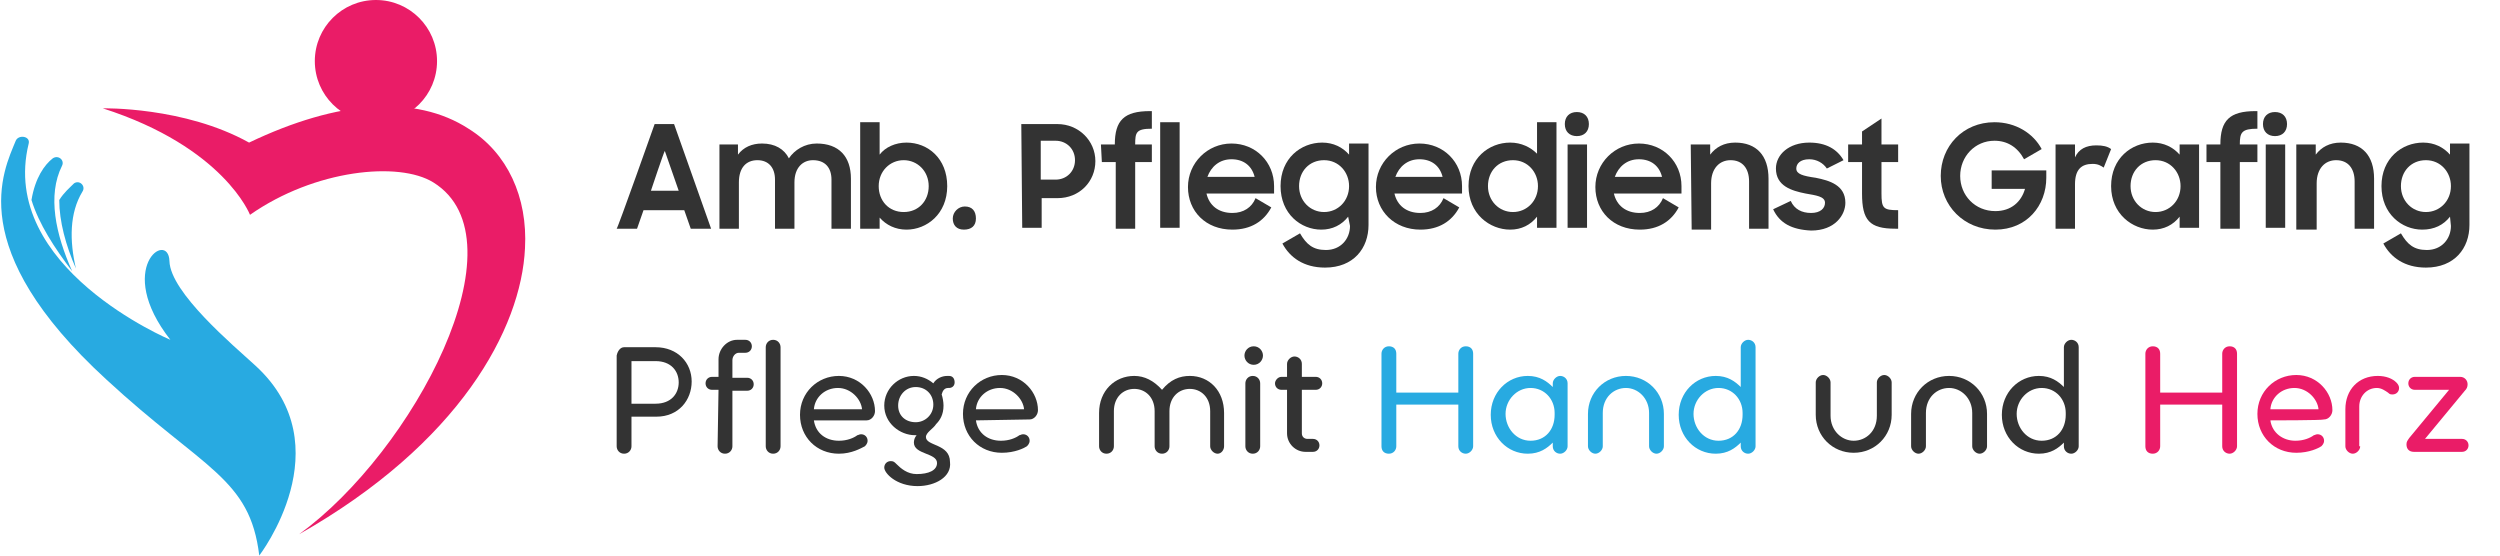
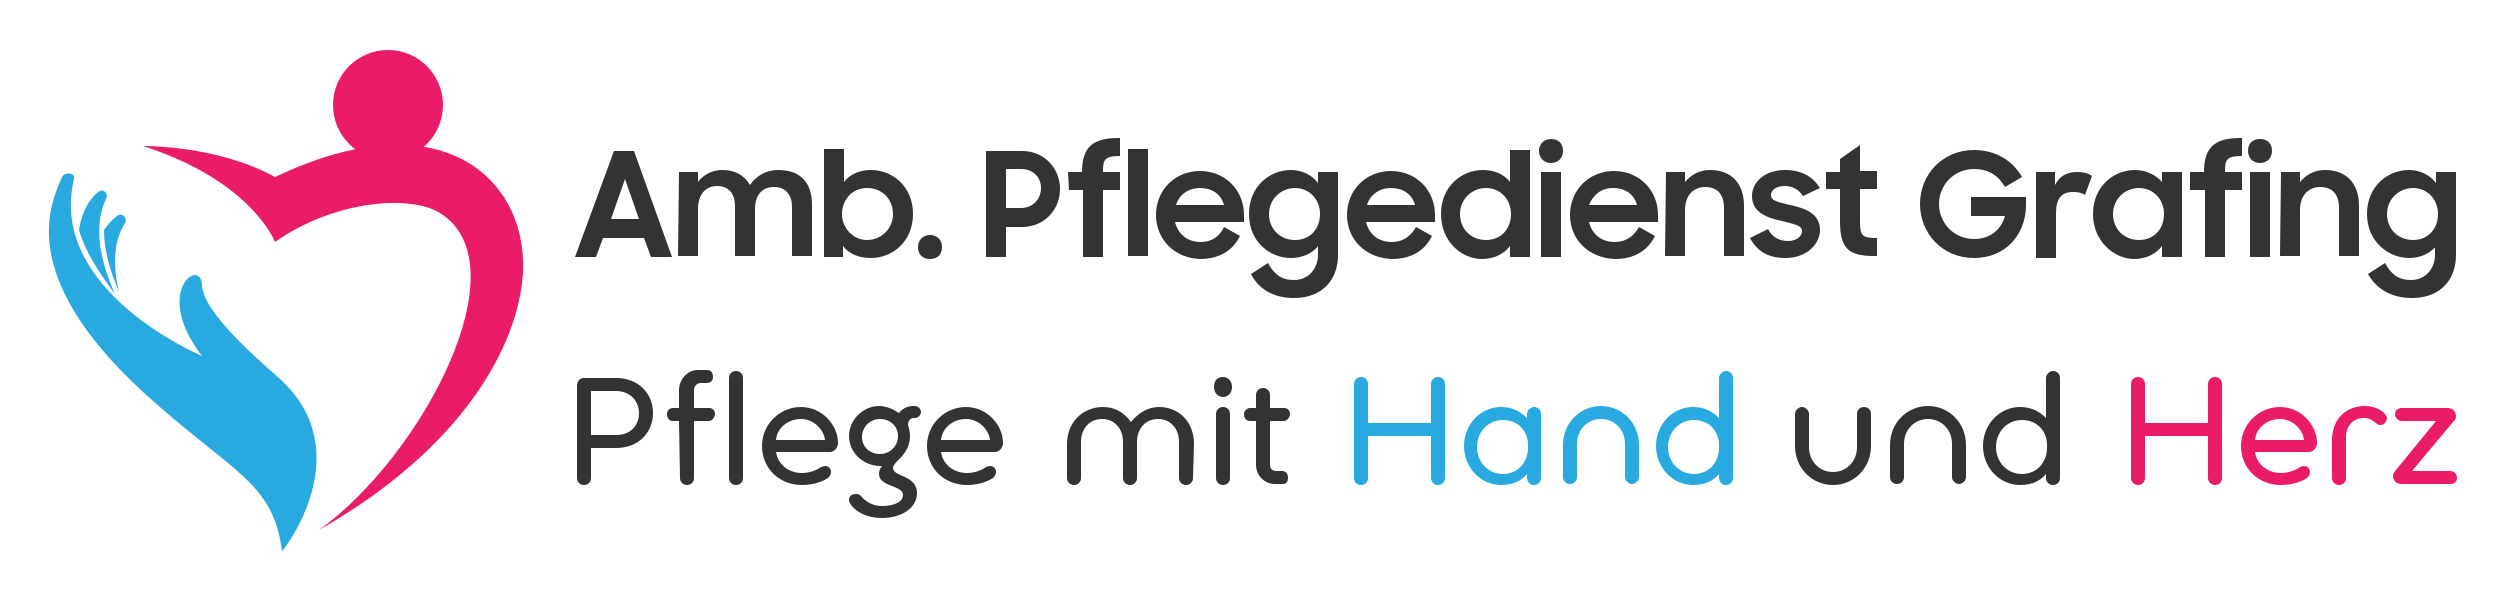
- <svg xmlns="http://www.w3.org/2000/svg" version="1.1" id="Layer_1" x="0px" y="0px" viewBox="0 0 270 60" style="enable-background:new 0 0 270 60;" xml:space="preserve">
+ <svg xmlns="http://www.w3.org/2000/svg" version="1.1" id="Layer_1" x="0px" y="0px" viewBox="0 0 250 60" style="enable-background:new 0 0 250 60;" xml:space="preserve">
  <style type="text/css">
	.st0{fill:#28AAE1;}
	.st1{fill:#EA1C67;}
	.st2{fill:#333333;}
</style>
  <g>
    <g>
-       <path class="st0" d="M3.4,21.6c0.4-2.4,1.4-3.8,2.3-4.5c0.6-0.4,1.3,0.2,1,0.8c-1.6,3.2-0.7,7.4,1.1,11.4    C5.9,26.8,4.2,24.2,3.4,21.6z" />
-       <path class="st0" d="M27.6,39.5c-2.4-2.2-9.2-7.9-9.3-11.3c-0.1-3.4-6,0.7,0.1,8.5c0,0-18.6-7.8-15.3-21.2c0.2-0.8-1.1-1-1.4-0.3    c-1.3,3.2-5.7,11.6,9.8,25.8C22,50.7,27,51.6,28,60C28,60,37.1,48.2,27.6,39.5L27.6,39.5z" />
-       <path class="st0" d="M6.4,21.6c0,2.3,0.7,4.9,1.8,7.4c-0.7-3-0.7-6,0.7-8.3c0.4-0.6-0.3-1.3-0.9-0.9C7.5,20.3,6.9,20.8,6.4,21.6z" />
+       <path class="st0" d="M7.9,23c0.3-2,1.1-3.1,1.9-3.8c0.5-0.4,1.1,0.1,0.8,0.7c-1.3,2.7-0.6,6.2,0.9,9.5C9.9,27.3,8.5,25.1,7.9,23z" />
+       <path class="st0" d="M28,37.9c-2-1.8-7.7-6.6-7.8-9.4s-5,0.6,0,7.1c0,0-15.5-6.5-12.8-17.7c0.2-0.6-0.9-0.8-1.2-0.2    c-1.1,2.6-4.7,9.7,8.1,21.5c8.9,8.1,13,8.9,13.9,15.9C28.4,55,36,45.2,28,37.9L28,37.9z" />
+       <path class="st0" d="M10.4,23c0,2,0.6,4.1,1.5,6.2c-0.6-2.5-0.6-5,0.6-6.9c0.3-0.5-0.3-1.1-0.8-0.7C11.3,21.9,10.8,22.4,10.4,23    L10.4,23z" />
    </g>
-     <path class="st1" d="M50.6,13.9c-5.7-3.7-14.1-3.1-23.7,1.5c-7-3.9-15.8-3.7-15.8-3.7C24.2,15.9,27,23.2,27,23.2   c7-4.9,16.1-5.8,19.8-3.5c10,6.2-2.2,29.1-14.5,38c17.3-9.8,24-22.2,24.4-30.9C57,21.3,54.8,16.5,50.6,13.9z" />
-     <circle class="st1" cx="40.6" cy="6.6" r="6.6" />
+     <path class="st1" d="M47.2,16.5c-4.8-3.1-11.7-2.6-19.7,1.2c-5.8-3.2-13.2-3.1-13.2-3.1c10.9,3.5,13.2,9.6,13.2,9.6   c5.8-4.1,13.4-4.8,16.5-2.9c8.3,5.2-1.8,24.3-12.1,31.7c14.4-8.2,20-18.5,20.4-25.8C52.5,22.8,50.7,18.8,47.2,16.5z" />
+     <circle class="st1" cx="38.8" cy="10.5" r="5.5" />
  </g>
  <g>
    <g>
-       <path class="st2" d="M67.4,37.5h3.4c2.4,0,3.9,1.7,3.9,3.7S73.3,45,70.9,45h-2.7v3.2c0,0.4-0.3,0.8-0.8,0.8s-0.8-0.4-0.8-0.8v-9.8    C66.7,37.9,67,37.5,67.4,37.5z M68.2,43.6h2.6c1.7,0,2.5-1.1,2.5-2.3s-0.8-2.3-2.5-2.3h-2.6V43.6L68.2,43.6z" />
-       <path class="st2" d="M77.6,42.1h-0.7c-0.4,0-0.7-0.3-0.7-0.7s0.3-0.7,0.7-0.7h0.7v-1.9c0-1.1,0.9-2.1,2-2.1h0.9    c0.4,0,0.7,0.3,0.7,0.7s-0.3,0.7-0.7,0.7h-0.7c-0.4,0-0.7,0.4-0.7,0.8v1.9h1.6c0.4,0,0.7,0.3,0.7,0.7s-0.3,0.7-0.7,0.7h-1.6v6    c0,0.4-0.3,0.8-0.8,0.8s-0.8-0.4-0.8-0.8L77.6,42.1L77.6,42.1z" />
-       <path class="st2" d="M84.3,48.2c0,0.4-0.3,0.8-0.8,0.8s-0.8-0.4-0.8-0.8V37.5c0-0.4,0.3-0.8,0.8-0.8s0.8,0.4,0.8,0.8V48.2z" />
-       <path class="st2" d="M87.9,45.4c0.2,1.4,1.3,2.2,2.7,2.2c0.9,0,1.6-0.3,2-0.6c0.1,0,0.2-0.1,0.4-0.1c0.4,0,0.7,0.3,0.7,0.7    c0,0.3-0.2,0.5-0.3,0.6C93,48.4,92,49,90.6,49c-2.4,0-4.2-1.8-4.2-4.2s1.9-4.2,4.2-4.2s3.9,1.9,3.9,3.8c0,0.5-0.4,1-0.9,1    L87.9,45.4L87.9,45.4z M87.9,44.2h5.2c-0.1-1.1-1.2-2.3-2.6-2.3S88,42.9,87.9,44.2z" />
-       <path class="st2" d="M99.1,52.5c-2.3,0-3.6-1.4-3.6-2c0-0.4,0.3-0.7,0.7-0.7c0.3,0,0.4,0.1,0.6,0.3c0.5,0.5,1.2,1.1,2.2,1.1    c1.3,0,2.2-0.4,2.2-1.2c0-1.1-2.5-0.9-2.5-2.2c0-0.5,0.3-0.8,0.3-0.8s-0.1,0-0.2,0c-1.6,0-3.3-1.3-3.3-3.2c0-1.8,1.5-3.2,3.2-3.2    c0.8,0,1.5,0.3,2.1,0.8c0.3-0.5,0.9-0.8,1.5-0.8h0.2c0.4,0,0.6,0.3,0.6,0.7s-0.3,0.6-0.6,0.6h-0.1c-0.4,0-0.6,0.3-0.7,0.7    c0.1,0.3,0.2,0.8,0.2,1.2c0,1-0.4,1.6-0.8,2c-0.3,0.5-1.1,0.9-1.1,1.4c0,1,2.6,0.7,2.6,2.7C102.8,51.5,101,52.5,99.1,52.5    L99.1,52.5z M98.9,45.6c1,0,1.9-0.8,1.9-1.9s-0.8-1.9-1.9-1.9S97,42.7,97,43.8S97.8,45.6,98.9,45.6z" />
-       <path class="st2" d="M105.4,45.4c0.2,1.4,1.3,2.2,2.7,2.2c0.9,0,1.6-0.3,2-0.6c0.1,0,0.2-0.1,0.4-0.1c0.4,0,0.7,0.3,0.7,0.7    c0,0.3-0.2,0.5-0.3,0.6c-0.3,0.2-1.3,0.7-2.7,0.7c-2.4,0-4.2-1.8-4.2-4.2s1.9-4.2,4.2-4.2s3.9,1.9,3.9,3.8c0,0.5-0.4,1-0.9,1    L105.4,45.4L105.4,45.4z M105.4,44.2h5.2c-0.1-1.1-1.2-2.3-2.6-2.3S105.5,42.9,105.4,44.2z" />
-       <path class="st2" d="M132.2,48.2c0,0.4-0.3,0.8-0.7,0.8s-0.8-0.4-0.8-0.8v-3.8c0-1.5-1-2.4-2.2-2.4s-2.2,0.9-2.2,2.4v3.8    c0,0.4-0.3,0.8-0.8,0.8s-0.8-0.4-0.8-0.8v-3.8c0-1.5-1-2.4-2.2-2.4s-2.2,0.9-2.2,2.4v3.8c0,0.4-0.3,0.8-0.8,0.8s-0.8-0.4-0.8-0.8    v-3.6c0-2.4,1.7-4,3.8-4c1.1,0,2.1,0.5,3,1.5c0.9-1.1,1.9-1.5,3-1.5c2.1,0,3.7,1.6,3.7,4L132.2,48.2L132.2,48.2z" />
-       <path class="st2" d="M135.4,37.4c0.6,0,1,0.5,1,1s-0.4,1-1,1s-1-0.5-1-1S134.8,37.4,135.4,37.4z M136.1,48.2    c0,0.4-0.3,0.8-0.8,0.8s-0.8-0.4-0.8-0.8v-6.8c0-0.4,0.3-0.8,0.8-0.8s0.8,0.4,0.8,0.8V48.2z" />
-       <path class="st2" d="M141.8,48.8H141c-1.1,0-2-0.9-2-2v-4.7h-0.6c-0.4,0-0.7-0.3-0.7-0.7c0-0.3,0.3-0.7,0.7-0.7h0.6v-1.4    c0-0.4,0.4-0.8,0.8-0.8s0.8,0.3,0.8,0.8v1.4h1.5c0.4,0,0.7,0.3,0.7,0.7s-0.3,0.7-0.7,0.7h-1.5v4.7c0,0.4,0.3,0.6,0.6,0.6h0.6    c0.4,0,0.7,0.3,0.7,0.7S142.2,48.8,141.8,48.8L141.8,48.8z" />
-       <path class="st0" d="M159.1,38.2v10c0,0.4-0.4,0.8-0.8,0.8s-0.8-0.3-0.8-0.8v-4.5h-6.7v4.5c0,0.4-0.3,0.8-0.8,0.8    s-0.8-0.3-0.8-0.8v-10c0-0.4,0.3-0.8,0.8-0.8s0.8,0.3,0.8,0.8v4.2h6.7v-4.2c0-0.4,0.3-0.8,0.8-0.8S159.1,37.7,159.1,38.2z" />
-       <path class="st0" d="M169.3,48.2c0,0.4-0.4,0.8-0.8,0.8s-0.8-0.3-0.8-0.8v-0.4c-0.6,0.6-1.4,1.2-2.7,1.2c-2.2,0-4-1.8-4-4.2    s1.8-4.2,4-4.2c1.3,0,2.1,0.6,2.7,1.2v-0.4c0-0.4,0.4-0.8,0.8-0.8c0.4,0,0.8,0.3,0.8,0.8V48.2L169.3,48.2z M167.9,44.6    c0-1.5-1.1-2.7-2.6-2.7s-2.7,1.3-2.7,2.8s1.1,2.9,2.7,2.9s2.6-1.2,2.6-2.8V44.6z" />
-       <path class="st0" d="M178.1,44.6c0-1.6-1.2-2.7-2.5-2.7s-2.5,1-2.5,2.7v3.6c0,0.4-0.4,0.8-0.8,0.8s-0.8-0.4-0.8-0.8v-3.5    c0-2.3,1.8-4.1,4.1-4.1s4.1,1.8,4.1,4.1v3.5c0,0.4-0.4,0.8-0.8,0.8s-0.8-0.4-0.8-0.8L178.1,44.6L178.1,44.6z" />
-       <path class="st0" d="M189.6,48.2c0,0.4-0.4,0.8-0.8,0.8s-0.8-0.3-0.8-0.8v-0.4c-0.6,0.6-1.4,1.2-2.7,1.2c-2.2,0-4-1.8-4-4.2    s1.8-4.2,4-4.2c1.3,0,2.1,0.6,2.7,1.2v-4.3c0-0.4,0.4-0.8,0.8-0.8c0.4,0,0.8,0.3,0.8,0.8V48.2L189.6,48.2z M188.2,44.6    c0-1.5-1.1-2.7-2.6-2.7s-2.7,1.3-2.7,2.8s1.1,2.9,2.7,2.9s2.6-1.2,2.6-2.8V44.6z" />
-       <path class="st2" d="M197.7,44.9c0,1.6,1.2,2.7,2.5,2.7s2.5-1,2.5-2.7v-3.6c0-0.4,0.4-0.8,0.8-0.8s0.8,0.4,0.8,0.8v3.5    c0,2.3-1.8,4.1-4.1,4.1s-4.1-1.8-4.1-4.1v-3.5c0-0.4,0.4-0.8,0.8-0.8s0.8,0.4,0.8,0.8L197.7,44.9L197.7,44.9z" />
-       <path class="st2" d="M213,44.6c0-1.6-1.2-2.7-2.5-2.7s-2.5,1-2.5,2.7v3.6c0,0.4-0.4,0.8-0.8,0.8s-0.8-0.4-0.8-0.8v-3.5    c0-2.3,1.8-4.1,4.1-4.1s4.1,1.8,4.1,4.1v3.5c0,0.4-0.4,0.8-0.8,0.8s-0.8-0.4-0.8-0.8L213,44.6L213,44.6z" />
-       <path class="st2" d="M224.5,48.2c0,0.4-0.4,0.8-0.8,0.8s-0.8-0.3-0.8-0.8v-0.4c-0.6,0.6-1.4,1.2-2.7,1.2c-2.2,0-4-1.8-4-4.2    s1.8-4.2,4-4.2c1.3,0,2.1,0.6,2.7,1.2v-4.3c0-0.4,0.4-0.8,0.8-0.8c0.4,0,0.8,0.3,0.8,0.8V48.2L224.5,48.2z M223.1,44.6    c0-1.5-1.1-2.7-2.6-2.7s-2.7,1.3-2.7,2.8s1.1,2.9,2.7,2.9s2.6-1.2,2.6-2.8V44.6z" />
-       <path class="st1" d="M241.6,38.2v10c0,0.4-0.4,0.8-0.8,0.8s-0.8-0.3-0.8-0.8v-4.5h-6.7v4.5c0,0.4-0.3,0.8-0.8,0.8    s-0.8-0.3-0.8-0.8v-10c0-0.4,0.3-0.8,0.8-0.8s0.8,0.3,0.8,0.8v4.2h6.7v-4.2c0-0.4,0.3-0.8,0.8-0.8S241.6,37.7,241.6,38.2z" />
-       <path class="st1" d="M245.2,45.4c0.2,1.4,1.4,2.2,2.7,2.2c0.9,0,1.6-0.3,2-0.6c0.1,0,0.2-0.1,0.4-0.1c0.4,0,0.7,0.3,0.7,0.7    c0,0.3-0.2,0.5-0.3,0.6c-0.3,0.2-1.3,0.7-2.7,0.7c-2.4,0-4.2-1.8-4.2-4.2s1.9-4.2,4.2-4.2s3.9,1.9,3.9,3.8c0,0.5-0.4,1-0.9,1    C250.9,45.4,245.2,45.4,245.2,45.4z M245.2,44.2h5.2c-0.1-1.1-1.2-2.3-2.6-2.3S245.3,42.9,245.2,44.2z" />
-       <path class="st1" d="M254.9,48.2c0,0.4-0.4,0.8-0.8,0.8s-0.8-0.4-0.8-0.8v-4c0-2.1,1.4-3.6,3.5-3.6c0.9,0,1.6,0.3,2,0.7    c0.2,0.2,0.3,0.4,0.3,0.6c0,0.4-0.3,0.7-0.7,0.7c-0.2,0-0.3,0-0.5-0.2c-0.3-0.2-0.7-0.5-1.2-0.5c-1.1,0-1.9,0.9-1.9,2V48.2    L254.9,48.2z" />
-       <path class="st1" d="M260.8,42.1c-0.4,0-0.7-0.3-0.7-0.7s0.3-0.7,0.7-0.7h4.9c0.5,0,0.8,0.4,0.8,0.8c0,0.3-0.1,0.5-0.3,0.7    l-4.3,5.2h4c0.4,0,0.7,0.3,0.7,0.7s-0.3,0.7-0.7,0.7h-5.2c-0.5,0-0.8-0.3-0.8-0.8c0-0.3,0.1-0.4,0.3-0.7l4.3-5.2L260.8,42.1    L260.8,42.1z" />
+       <path class="st2" d="M58.4,37.8h3.2c2.3,0,3.7,1.6,3.7,3.5s-1.4,3.5-3.7,3.5h-2.5v3c0,0.4-0.3,0.7-0.7,0.7s-0.7-0.3-0.7-0.7v-9.2    C57.7,38.1,58,37.8,58.4,37.8L58.4,37.8z M59.1,43.5h2.5c1.6,0,2.3-1.1,2.3-2.2s-0.8-2.2-2.3-2.2h-2.5V43.5z" />
+       <path class="st2" d="M67.9,42.1h-0.6c-0.4,0-0.6-0.3-0.6-0.7s0.3-0.6,0.6-0.6h0.6V39c0-1,0.8-2,1.9-2h0.9c0.4,0,0.6,0.3,0.6,0.7    s-0.3,0.6-0.6,0.6h-0.6c-0.4,0-0.7,0.3-0.7,0.7v1.8h1.5c0.4,0,0.6,0.3,0.6,0.6s-0.3,0.7-0.6,0.7h-1.5v5.7c0,0.4-0.3,0.7-0.7,0.7    s-0.7-0.3-0.7-0.7L67.9,42.1L67.9,42.1z" />
+       <path class="st2" d="M74.3,47.8c0,0.4-0.3,0.7-0.7,0.7s-0.7-0.3-0.7-0.7v-10c0-0.4,0.3-0.7,0.7-0.7s0.7,0.3,0.7,0.7V47.8z" />
+       <path class="st2" d="M77.6,45.2c0.2,1.3,1.3,2.1,2.6,2.1c0.8,0,1.5-0.3,1.9-0.6c0.1,0,0.2-0.1,0.4-0.1c0.4,0,0.6,0.3,0.6,0.6    c0,0.3-0.2,0.5-0.3,0.6c-0.3,0.2-1.2,0.7-2.6,0.7c-2.3,0-4-1.7-4-3.9s1.8-3.9,3.9-3.9s3.7,1.8,3.7,3.6c0,0.5-0.4,0.9-0.8,0.9    L77.6,45.2L77.6,45.2z M77.6,44h4.9c-0.1-1-1.1-2.1-2.4-2.1S77.7,42.8,77.6,44z" />
+       <path class="st2" d="M88.2,51.8c-2.2,0-3.3-1.3-3.3-1.8c0-0.4,0.3-0.6,0.7-0.6c0.3,0,0.4,0.1,0.5,0.2c0.4,0.5,1.1,1,2.1,1    c1.2,0,2.1-0.4,2.1-1.1c0-1-2.4-0.8-2.4-2.1c0-0.5,0.3-0.8,0.3-0.8s-0.1,0-0.2,0c-1.5,0-3.1-1.2-3.1-3c0-1.6,1.4-3,3-3    c0.7,0,1.4,0.3,2,0.7c0.3-0.4,0.8-0.7,1.4-0.7h0.2c0.3,0,0.6,0.3,0.6,0.6s-0.3,0.6-0.6,0.6h-0.1c-0.4,0-0.6,0.3-0.6,0.7    c0.1,0.3,0.2,0.7,0.2,1.1c0,0.9-0.4,1.5-0.7,1.9c-0.3,0.4-1,0.9-1,1.3c0,0.9,2.4,0.7,2.4,2.5C91.7,50.9,90,51.8,88.2,51.8    L88.2,51.8z M88,45.4c1,0,1.8-0.8,1.8-1.8S89,41.9,88,41.9s-1.8,0.8-1.8,1.8S87,45.4,88,45.4z" />
+       <path class="st2" d="M94.1,45.2c0.2,1.3,1.3,2.1,2.6,2.1c0.8,0,1.5-0.3,1.9-0.6c0.1,0,0.2-0.1,0.4-0.1c0.4,0,0.6,0.3,0.6,0.6    c0,0.3-0.2,0.5-0.3,0.6c-0.3,0.2-1.2,0.7-2.6,0.7c-2.3,0-4-1.7-4-3.9s1.8-3.9,3.9-3.9s3.7,1.8,3.7,3.6c0,0.5-0.4,0.9-0.8,0.9    L94.1,45.2L94.1,45.2z M94.1,44H99c-0.1-1-1.1-2.1-2.4-2.1S94.2,42.8,94.1,44z" />
+       <path class="st2" d="M119.3,47.8c0,0.4-0.3,0.7-0.7,0.7s-0.7-0.3-0.7-0.7v-3.6c0-1.4-0.9-2.3-2.1-2.3s-2.1,0.9-2.1,2.3v3.6    c0,0.4-0.3,0.7-0.7,0.7s-0.7-0.3-0.7-0.7v-3.6c0-1.4-0.9-2.3-2.1-2.3s-2.1,0.9-2.1,2.3v3.6c0,0.4-0.3,0.7-0.7,0.7    s-0.7-0.3-0.7-0.7v-3.4c0-2.2,1.6-3.7,3.6-3.7c1,0,2,0.4,2.8,1.5c0.8-1,1.8-1.5,2.8-1.5c2,0,3.5,1.5,3.5,3.7L119.3,47.8    L119.3,47.8z" />
+       <path class="st2" d="M122.3,37.7c0.5,0,0.9,0.4,0.9,1s-0.4,1-0.9,1s-0.9-0.4-0.9-1S121.7,37.7,122.3,37.7z M123,47.8    c0,0.4-0.3,0.7-0.7,0.7s-0.7-0.3-0.7-0.7v-6.4c0-0.4,0.3-0.7,0.7-0.7s0.7,0.3,0.7,0.7V47.8z" />
+       <path class="st2" d="M128.3,48.4h-0.8c-1.1,0-1.9-0.9-1.9-1.9v-4.4H125c-0.4,0-0.6-0.3-0.6-0.7c0-0.3,0.3-0.6,0.6-0.6h0.6v-1.3    c0-0.4,0.3-0.7,0.7-0.7s0.7,0.3,0.7,0.7v1.3h1.4c0.4,0,0.6,0.3,0.6,0.6s-0.3,0.7-0.6,0.7h-1.4v4.4c0,0.4,0.3,0.6,0.6,0.6h0.6    c0.4,0,0.6,0.3,0.6,0.7S128.6,48.4,128.3,48.4L128.3,48.4z" />
+       <path class="st0" d="M144.5,38.4v9.4c0,0.4-0.3,0.7-0.7,0.7s-0.7-0.3-0.7-0.7v-4.2h-6.3v4.2c0,0.4-0.3,0.7-0.7,0.7    s-0.7-0.3-0.7-0.7v-9.4c0-0.4,0.3-0.7,0.7-0.7s0.7,0.3,0.7,0.7v3.9h6.3v-3.9c0-0.4,0.3-0.7,0.7-0.7S144.5,38,144.5,38.4z" />
+       <path class="st0" d="M154.1,47.8c0,0.4-0.3,0.7-0.7,0.7s-0.7-0.3-0.7-0.7v-0.4c-0.5,0.6-1.3,1.1-2.6,1.1c-2,0-3.7-1.7-3.7-3.9    s1.7-3.9,3.7-3.9c1.2,0,2,0.5,2.6,1.1v-0.4c0-0.4,0.4-0.7,0.7-0.7c0.4,0,0.7,0.3,0.7,0.7V47.8L154.1,47.8z M152.8,44.5    c0-1.4-1-2.5-2.5-2.5s-2.6,1.2-2.6,2.7s1.1,2.7,2.6,2.7s2.5-1.2,2.5-2.6V44.5L152.8,44.5z" />
+       <path class="st0" d="M162.5,44.4c0-1.5-1.1-2.5-2.4-2.5s-2.4,1-2.4,2.5v3.3c0,0.4-0.3,0.7-0.7,0.7s-0.7-0.3-0.7-0.7v-3.2    c0-2.2,1.7-3.9,3.8-3.9s3.8,1.7,3.8,3.9v3.2c0,0.4-0.4,0.7-0.7,0.7s-0.7-0.3-0.7-0.7L162.5,44.4L162.5,44.4z" />
+       <path class="st0" d="M173.3,47.8c0,0.4-0.3,0.7-0.7,0.7s-0.7-0.3-0.7-0.7v-0.4c-0.5,0.6-1.3,1.1-2.6,1.1c-2,0-3.7-1.7-3.7-3.9    s1.7-3.9,3.7-3.9c1.2,0,2,0.5,2.6,1.1v-4c0-0.4,0.4-0.7,0.7-0.7c0.4,0,0.7,0.3,0.7,0.7V47.8L173.3,47.8z M171.9,44.5    c0-1.4-1-2.5-2.5-2.5s-2.6,1.2-2.6,2.7s1.1,2.7,2.6,2.7s2.5-1.2,2.5-2.6V44.5L171.9,44.5z" />
+       <path class="st2" d="M180.9,44.7c0,1.5,1.1,2.5,2.4,2.5s2.4-1,2.4-2.5v-3.3c0-0.4,0.3-0.7,0.7-0.7s0.7,0.3,0.7,0.7v3.2    c0,2.2-1.7,3.9-3.8,3.9s-3.8-1.7-3.8-3.9v-3.2c0-0.4,0.4-0.7,0.7-0.7s0.7,0.3,0.7,0.7L180.9,44.7L180.9,44.7z" />
+       <path class="st2" d="M195.2,44.4c0-1.5-1.1-2.5-2.4-2.5s-2.4,1-2.4,2.5v3.3c0,0.4-0.3,0.7-0.7,0.7s-0.7-0.3-0.7-0.7v-3.2    c0-2.2,1.7-3.9,3.8-3.9s3.8,1.7,3.8,3.9v3.2c0,0.4-0.4,0.7-0.7,0.7s-0.7-0.3-0.7-0.7L195.2,44.4L195.2,44.4z" />
+       <path class="st2" d="M206,47.8c0,0.4-0.3,0.7-0.7,0.7s-0.7-0.3-0.7-0.7v-0.4c-0.5,0.6-1.3,1.1-2.6,1.1c-2,0-3.7-1.7-3.7-3.9    s1.7-3.9,3.7-3.9c1.2,0,2,0.5,2.6,1.1v-4c0-0.4,0.4-0.7,0.7-0.7c0.4,0,0.7,0.3,0.7,0.7V47.8L206,47.8z M204.7,44.5    c0-1.4-1-2.5-2.5-2.5s-2.6,1.2-2.6,2.7s1.1,2.7,2.6,2.7s2.5-1.2,2.5-2.6V44.5L204.7,44.5z" />
+       <path class="st1" d="M222.2,38.4v9.4c0,0.4-0.3,0.7-0.7,0.7s-0.7-0.3-0.7-0.7v-4.2h-6.3v4.2c0,0.4-0.3,0.7-0.7,0.7    s-0.7-0.3-0.7-0.7v-9.4c0-0.4,0.3-0.7,0.7-0.7s0.7,0.3,0.7,0.7v3.9h6.3v-3.9c0-0.4,0.3-0.7,0.7-0.7S222.2,38,222.2,38.4z" />
+       <path class="st1" d="M225.5,45.2c0.2,1.3,1.3,2.1,2.6,2.1c0.8,0,1.5-0.3,1.9-0.6c0.1,0,0.2-0.1,0.4-0.1c0.4,0,0.6,0.3,0.6,0.6    c0,0.3-0.2,0.5-0.3,0.6c-0.3,0.2-1.2,0.7-2.6,0.7c-2.3,0-4-1.7-4-3.9s1.8-3.9,3.9-3.9s3.7,1.8,3.7,3.6c0,0.5-0.4,0.9-0.8,0.9    L225.5,45.2L225.5,45.2z M225.5,44h4.9c-0.1-1-1.1-2.1-2.4-2.1S225.6,42.8,225.5,44L225.5,44z" />
+       <path class="st1" d="M234.6,47.8c0,0.4-0.3,0.7-0.7,0.7s-0.7-0.3-0.7-0.7V44c0-2,1.3-3.4,3.3-3.4c0.8,0,1.5,0.3,1.9,0.7    c0.2,0.2,0.3,0.4,0.3,0.5c0,0.3-0.3,0.7-0.6,0.7c-0.2,0-0.3,0-0.5-0.2c-0.3-0.2-0.6-0.5-1.2-0.5c-1.1,0-1.8,0.8-1.8,1.9    L234.6,47.8L234.6,47.8z" />
+       <path class="st1" d="M240.2,42.1c-0.4,0-0.7-0.3-0.7-0.7s0.3-0.6,0.7-0.6h4.6c0.5,0,0.8,0.4,0.8,0.8c0,0.3-0.1,0.4-0.3,0.6    l-4.1,4.9h3.8c0.4,0,0.7,0.3,0.7,0.7s-0.3,0.6-0.7,0.6h-4.9c-0.4,0-0.8-0.3-0.8-0.8c0-0.2,0.1-0.4,0.3-0.6l4-4.9    C243.7,42.1,240.2,42.1,240.2,42.1z" />
    </g>
    <g>
-       <path class="st2" d="M70.7,13.4h2.1l4,11.3h-2.2l-0.7-2h-4.4l-0.7,2h-2.2C66.7,24.7,70.7,13.4,70.7,13.4z M70.3,20.6h3l-1.5-4.3    C71.7,16.4,70.3,20.6,70.3,20.6z" />
-       <path class="st2" d="M77.6,15.6h2.1v1.1c0.6-0.8,1.5-1.2,2.6-1.2c1.4,0,2.4,0.6,2.9,1.6c0.6-0.9,1.7-1.6,3-1.6    c2.4,0,3.7,1.4,3.7,3.8v5.4h-2.1v-5.3c0-1.3-0.7-2.1-2-2.1c-1.1,0-2,0.8-2,2.4v5h-2.1v-5.3c0-1.3-0.7-2.1-1.9-2.1    c-1.2,0-2,0.8-2,2.4v5h-2.1V15.6L77.6,15.6z" />
-       <path class="st2" d="M95,23.5v1.2h-2.1V13.2H95v3.5c0.6-0.8,1.7-1.3,2.9-1.3c2.3,0,4.4,1.7,4.4,4.7s-2.2,4.7-4.4,4.7    C96.7,24.8,95.7,24.3,95,23.5L95,23.5z M100.3,20.1c0-1.6-1.2-2.8-2.7-2.8s-2.7,1.2-2.7,2.8s1.1,2.8,2.7,2.8    S100.3,21.7,100.3,20.1z" />
-       <path class="st2" d="M104.2,22.3c0.8,0,1.2,0.5,1.2,1.3s-0.5,1.2-1.3,1.2s-1.2-0.5-1.2-1.2S103.5,22.3,104.2,22.3z" />
-       <path class="st2" d="M110.3,13.4h3.9c2.3,0,4.1,1.8,4.1,4s-1.7,4-4.1,4h-1.7v3.2h-2.1L110.3,13.4L110.3,13.4z M112.4,15.3v4.1h1.6    c1.2,0,2.1-0.9,2.1-2.1s-0.9-2.1-2.1-2.1H112.4z" />
-       <path class="st2" d="M118.9,15.6h1.5v0c0-2.6,1-3.6,3.8-3.6h0.2v1.9c-1.7,0-1.8,0.4-1.8,1.7h1.8v1.9h-1.8v7.2h-2.1v-7.2h-1.5    L118.9,15.6L118.9,15.6z" />
-       <path class="st2" d="M125.3,13.2h2.1v11.4h-2.1V13.2z" />
-       <path class="st2" d="M128.3,20.2c0-2.6,2.1-4.7,4.7-4.7s4.6,2,4.6,4.6v0.8h-7.3c0.3,1.3,1.3,2.1,2.8,2.1c1.2,0,2.1-0.6,2.5-1.6    l1.7,1c-0.8,1.5-2.2,2.4-4.2,2.4C130.2,24.8,128.3,22.8,128.3,20.2L128.3,20.2z M130.4,19.1h5.1c-0.3-1.2-1.2-1.9-2.5-1.9    S130.8,18,130.4,19.1z" />
-       <path class="st2" d="M145.6,23.4c-0.7,0.9-1.7,1.4-2.9,1.4c-2.2,0-4.4-1.7-4.4-4.7s2.2-4.7,4.5-4.7c1.2,0,2.2,0.5,2.9,1.3v-1.2    h2.1v8.8c0,2.5-1.6,4.6-4.7,4.6c-2.3,0-3.8-1.1-4.6-2.6l1.9-1.1c0.7,1.2,1.4,1.8,2.8,1.8c1.6,0,2.6-1.2,2.6-2.6L145.6,23.4    L145.6,23.4z M145.7,20.1c0-1.5-1.1-2.8-2.7-2.8s-2.7,1.2-2.7,2.8s1.2,2.8,2.7,2.8S145.7,21.7,145.7,20.1z" />
-       <path class="st2" d="M148.6,20.2c0-2.6,2.1-4.7,4.7-4.7s4.6,2,4.6,4.6v0.8h-7.3c0.3,1.3,1.3,2.1,2.8,2.1c1.2,0,2.1-0.6,2.5-1.6    l1.7,1c-0.8,1.5-2.2,2.4-4.2,2.4C150.6,24.8,148.6,22.8,148.6,20.2L148.6,20.2z M150.7,19.1h5.1c-0.3-1.2-1.2-1.9-2.5-1.9    S151.1,18,150.7,19.1z" />
-       <path class="st2" d="M158.6,20.1c0-3,2.2-4.7,4.5-4.7c1.2,0,2.2,0.5,2.9,1.2v-3.4h2.1v11.4H166v-1.2c-0.7,0.9-1.7,1.4-2.9,1.4    C160.9,24.8,158.6,23.1,158.6,20.1L158.6,20.1z M166.1,20.1c0-1.5-1.1-2.8-2.7-2.8s-2.7,1.2-2.7,2.8s1.2,2.8,2.7,2.8    S166.1,21.7,166.1,20.1z" />
-       <path class="st2" d="M170.3,12.1c0.8,0,1.3,0.5,1.3,1.3s-0.5,1.3-1.3,1.3s-1.3-0.5-1.3-1.3S169.5,12.1,170.3,12.1z M169.3,15.6    h2.1v9h-2.1V15.6z" />
-       <path class="st2" d="M172.3,20.2c0-2.6,2.1-4.7,4.7-4.7s4.6,2,4.6,4.6v0.8h-7.3c0.3,1.3,1.3,2.1,2.8,2.1c1.2,0,2.1-0.6,2.5-1.6    l1.7,1c-0.8,1.5-2.2,2.4-4.2,2.4C174.2,24.8,172.3,22.8,172.3,20.2L172.3,20.2z M174.4,19.1h5.1c-0.3-1.2-1.2-1.9-2.5-1.9    S174.8,18,174.4,19.1z" />
-       <path class="st2" d="M182.6,15.6h2.1v1.1c0.6-0.8,1.5-1.3,2.7-1.3c2.3,0,3.6,1.4,3.6,3.9v5.4h-2.1v-5.1c0-1.4-0.7-2.3-2-2.3    c-1.2,0-2.1,0.9-2.1,2.5v5h-2.1L182.6,15.6L182.6,15.6z" />
-       <path class="st2" d="M191.5,22.6l1.9-0.9c0.4,0.9,1.2,1.3,2.2,1.3s1.5-0.5,1.5-1.1c0-0.7-1-0.8-2.1-1c-1.5-0.3-3.2-0.8-3.2-2.7    c0-1.5,1.4-2.8,3.6-2.8c1.8,0,3,0.7,3.7,1.9l-1.8,0.9c-0.4-0.6-1.1-1-1.9-1c-1,0-1.4,0.5-1.4,1c0,0.6,0.7,0.8,2.1,1    c1.5,0.3,3.2,0.8,3.2,2.7c0,1.3-1.1,3-3.7,3C193.5,24.8,192.2,24.1,191.5,22.6L191.5,22.6z" />
-       <path class="st2" d="M199.6,15.6h1.5v-1.4l2.1-1.4v2.8h1.8v1.9h-1.8v3.4c0,1.6,0.2,1.8,1.8,1.8v2h-0.3c-2.8,0-3.6-0.9-3.6-3.8    v-3.4h-1.5L199.6,15.6L199.6,15.6z" />
-       <path class="st2" d="M209.6,19c0-3.2,2.4-5.8,5.8-5.8c2.3,0,4.2,1.2,5.1,2.9l-1.9,1.1c-0.7-1.3-1.8-2-3.2-2    c-2.1,0-3.7,1.7-3.7,3.8s1.6,3.8,3.8,3.8c1.7,0,2.8-1,3.2-2.4h-3.6v-2h5.9v0.8c0,3-2.1,5.6-5.5,5.6S209.6,22.2,209.6,19L209.6,19z    " />
-       <path class="st2" d="M222,15.6h2.1V17c0.4-0.9,1.2-1.3,2.3-1.3c0.7,0,1.2,0.1,1.6,0.4l-0.8,2c-0.3-0.2-0.6-0.4-1.2-0.4    c-1.2,0-1.9,0.6-1.9,2.2v4.8H222V15.6L222,15.6z" />
-       <path class="st2" d="M228,20.1c0-3,2.2-4.7,4.5-4.7c1.2,0,2.2,0.5,2.9,1.3v-1.1h2.1v9h-2.1v-1.2c-0.7,0.9-1.7,1.4-2.9,1.4    C230.3,24.8,228,23.1,228,20.1z M235.5,20.1c0-1.5-1.1-2.8-2.7-2.8s-2.7,1.2-2.7,2.8s1.2,2.8,2.7,2.8S235.5,21.7,235.5,20.1z" />
-       <path class="st2" d="M238.3,15.6h1.5v0c0-2.6,1-3.6,3.8-3.6h0.2v1.9c-1.7,0-1.9,0.4-1.9,1.7h1.9v1.9h-1.9v7.2h-2.1v-7.2h-1.5    L238.3,15.6L238.3,15.6z" />
-       <path class="st2" d="M245.7,12.1c0.8,0,1.3,0.5,1.3,1.3s-0.5,1.3-1.3,1.3s-1.3-0.5-1.3-1.3S244.9,12.1,245.7,12.1z M244.7,15.6    h2.1v9h-2.1V15.6z" />
-       <path class="st2" d="M248,15.6h2.1v1.1c0.6-0.8,1.5-1.3,2.7-1.3c2.3,0,3.6,1.4,3.6,3.9v5.4h-2.1v-5.1c0-1.4-0.7-2.3-2-2.3    c-1.2,0-2.1,0.9-2.1,2.5v5H248L248,15.6L248,15.6z" />
-       <path class="st2" d="M264.6,23.4c-0.7,0.9-1.7,1.4-3,1.4c-2.2,0-4.4-1.7-4.4-4.7s2.2-4.7,4.5-4.7c1.2,0,2.2,0.5,2.9,1.3v-1.2h2.1    v8.8c0,2.5-1.6,4.6-4.7,4.6c-2.3,0-3.8-1.1-4.6-2.6l1.9-1.1c0.7,1.2,1.4,1.8,2.8,1.8c1.6,0,2.6-1.2,2.6-2.6L264.6,23.4L264.6,23.4    z M264.7,20.1c0-1.5-1.1-2.8-2.7-2.8s-2.7,1.2-2.7,2.8s1.2,2.8,2.7,2.8S264.7,21.7,264.7,20.1z" />
+       <path class="st2" d="M61.4,15.1h2l3.8,10.6h-2.1l-0.7-1.9h-4.1l-0.7,1.9h-2.1L61.4,15.1L61.4,15.1z M61.1,21.9h2.8l-1.4-4    L61.1,21.9z" />
+       <path class="st2" d="M67.9,17.2h1.9v1c0.5-0.7,1.4-1.2,2.4-1.2c1.3,0,2.2,0.5,2.8,1.5c0.6-0.9,1.6-1.5,2.8-1.5    c2.3,0,3.4,1.3,3.4,3.5v5.1h-2v-4.9c0-1.2-0.6-2-1.8-2c-1.1,0-1.9,0.7-1.9,2.2v4.7h-2v-5c0-1.2-0.6-2-1.8-2    c-1.1,0-1.9,0.8-1.9,2.3v4.7h-2L67.9,17.2L67.9,17.2z" />
+       <path class="st2" d="M84.3,24.6v1.1h-1.9V14.9h2v3.3c0.6-0.8,1.6-1.2,2.7-1.2c2.1,0,4.2,1.6,4.2,4.4s-2.1,4.4-4.2,4.4    C85.9,25.8,84.9,25.4,84.3,24.6L84.3,24.6z M89.3,21.4c0-1.5-1.1-2.6-2.6-2.6s-2.5,1.2-2.5,2.6s1.1,2.6,2.5,2.6    S89.3,22.9,89.3,21.4z" />
+       <path class="st2" d="M93,23.5c0.7,0,1.2,0.5,1.2,1.2s-0.4,1.2-1.2,1.2s-1.2-0.5-1.2-1.2S92.3,23.5,93,23.5z" />
+       <path class="st2" d="M98.6,15.1h3.6c2.2,0,3.8,1.7,3.8,3.8s-1.6,3.8-3.8,3.8h-1.6v3h-2L98.6,15.1L98.6,15.1z M100.6,16.9v3.9h1.5    c1.2,0,2-0.9,2-2s-0.8-1.9-2-1.9H100.6z" />
+       <path class="st2" d="M106.8,17.2h1.4c0-2.4,1-3.4,3.6-3.4h0.2v1.8c-1.6,0-1.7,0.4-1.7,1.6h1.7v1.8h-1.7v6.7h-2v-6.7h-1.4    L106.8,17.2L106.8,17.2z" />
+       <path class="st2" d="M112.8,14.9h2v10.7h-2C112.8,25.7,112.8,15,112.8,14.9z" />
+       <path class="st2" d="M115.6,21.5c0-2.5,1.9-4.4,4.4-4.4s4.4,1.9,4.4,4.4v0.7h-6.9c0.3,1.2,1.2,2,2.6,2c1.1,0,1.9-0.6,2.3-1.5    l1.6,0.9c-0.7,1.4-2,2.3-4,2.3C117.4,25.8,115.6,23.9,115.6,21.5z M117.6,20.5h4.8c-0.3-1.1-1.2-1.7-2.4-1.7    S117.9,19.5,117.6,20.5L117.6,20.5z" />
+       <path class="st2" d="M131.9,24.5c-0.6,0.8-1.6,1.3-2.8,1.3c-2.1,0-4.2-1.6-4.2-4.4s2.1-4.4,4.2-4.4c1.1,0,2.1,0.5,2.7,1.3v-1.1h2    v8.3c0,2.4-1.5,4.3-4.4,4.3c-2.2,0-3.6-1-4.3-2.4l1.7-1.1c0.6,1.1,1.3,1.7,2.6,1.7c1.5,0,2.4-1.2,2.4-2.5V24.5L131.9,24.5z     M132,21.4c0-1.5-1.1-2.6-2.5-2.6s-2.6,1.1-2.6,2.6s1.1,2.6,2.6,2.6S132,22.9,132,21.4z" />
+       <path class="st2" d="M134.7,21.5c0-2.5,1.9-4.4,4.4-4.4s4.4,1.9,4.4,4.4v0.7h-6.9c0.3,1.2,1.2,2,2.6,2c1.1,0,1.9-0.6,2.4-1.5    l1.6,0.9c-0.7,1.4-2,2.3-4,2.3C136.5,25.8,134.7,23.9,134.7,21.5L134.7,21.5z M136.7,20.5h4.8c-0.3-1.1-1.2-1.7-2.4-1.7    S137,19.5,136.7,20.5L136.7,20.5z" />
+       <path class="st2" d="M144.1,21.4c0-2.8,2.1-4.4,4.2-4.4c1.1,0,2.1,0.4,2.7,1.2v-3.2h2v10.7h-2v-1.1c-0.6,0.8-1.6,1.3-2.8,1.3    C146.2,25.9,144.1,24.2,144.1,21.4L144.1,21.4z M151.1,21.4c0-1.5-1.1-2.6-2.5-2.6s-2.6,1.1-2.6,2.6s1.1,2.6,2.6,2.6    S151.1,22.9,151.1,21.4z" />
+       <path class="st2" d="M155.1,13.9c0.8,0,1.2,0.5,1.2,1.2s-0.5,1.2-1.2,1.2s-1.2-0.5-1.2-1.2S154.4,13.9,155.1,13.9z M154.1,17.2h2    v8.5h-2V17.2z" />
+       <path class="st2" d="M157,21.5c0-2.5,1.9-4.4,4.4-4.4s4.4,1.9,4.4,4.4v0.7h-6.9c0.3,1.2,1.2,2,2.6,2c1.1,0,1.9-0.6,2.4-1.5    l1.6,0.9c-0.7,1.4-2,2.3-4,2.3C158.8,25.8,157,23.9,157,21.5L157,21.5z M158.9,20.5h4.8c-0.3-1.1-1.2-1.7-2.4-1.7    S159.3,19.5,158.9,20.5L158.9,20.5z" />
+       <path class="st2" d="M166.6,17.2h1.9v1c0.6-0.7,1.4-1.2,2.5-1.2c2.1,0,3.4,1.3,3.4,3.6v5h-2v-4.8c0-1.3-0.6-2.1-1.9-2.1    c-1.1,0-2,0.8-2,2.3v4.6h-2L166.6,17.2L166.6,17.2z" />
+       <path class="st2" d="M175,23.8l1.8-0.9c0.4,0.8,1.1,1.2,2,1.2s1.4-0.5,1.4-1c0-0.6-0.9-0.7-2-1c-1.4-0.3-3-0.8-3-2.5    c0-1.4,1.3-2.6,3.3-2.6c1.7,0,2.8,0.7,3.5,1.8l-1.7,0.8c-0.4-0.6-1-1-1.8-1c-0.9,0-1.4,0.4-1.4,0.9c0,0.6,0.7,0.7,1.9,1    c1.4,0.3,3,0.8,3,2.5c0,1.2-1.1,2.8-3.5,2.8C176.8,25.8,175.7,25.1,175,23.8L175,23.8z" />
+       <path class="st2" d="M182.6,17.2h1.4v-1.3l2-1.4v2.6h1.7v1.8h-1.7v3.2c0,1.5,0.2,1.7,1.7,1.7v1.8h-0.3c-2.6,0-3.4-0.8-3.4-3.5    v-3.2h-1.4V17.2z" />
+       <path class="st2" d="M192,20.4c0-3,2.3-5.4,5.4-5.4c2.2,0,3.9,1.1,4.8,2.7l-1.7,1c-0.7-1.2-1.7-1.8-3.1-1.8c-2,0-3.5,1.6-3.5,3.5    s1.5,3.5,3.5,3.5c1.6,0,2.7-0.9,3.1-2.3h-3.4v-1.9h5.5v0.8c0,2.9-2,5.3-5.2,5.3S192,23.3,192,20.4L192,20.4z" />
+       <path class="st2" d="M203.6,17.2h1.9v1.3c0.4-0.8,1.1-1.3,2.2-1.3c0.6,0,1.1,0.1,1.5,0.4l-0.7,1.9c-0.3-0.2-0.6-0.3-1.2-0.3    c-1.1,0-1.7,0.6-1.7,2.1v4.5h-2L203.6,17.2L203.6,17.2z" />
+       <path class="st2" d="M209.3,21.4c0-2.8,2.1-4.4,4.2-4.4c1.1,0,2.1,0.5,2.7,1.2v-1h2v8.5h-2v-1.1c-0.6,0.8-1.6,1.3-2.8,1.3    C211.5,25.9,209.3,24.2,209.3,21.4L209.3,21.4z M216.4,21.4c0-1.5-1.1-2.6-2.5-2.6s-2.6,1.1-2.6,2.6s1.1,2.6,2.6,2.6    S216.4,22.9,216.4,21.4z" />
+       <path class="st2" d="M219,17.2h1.4c0-2.4,1-3.4,3.6-3.4h0.2v1.8c-1.6,0-1.7,0.4-1.7,1.6h1.7v1.8h-1.7v6.7h-2v-6.7H219L219,17.2    L219,17.2z" />
+       <path class="st2" d="M226,13.9c0.8,0,1.2,0.5,1.2,1.2s-0.5,1.2-1.2,1.2s-1.2-0.5-1.2-1.2S225.2,13.9,226,13.9z M225,17.2h2v8.5h-2    V17.2z" />
+       <path class="st2" d="M228.1,17.2h1.9v1c0.6-0.7,1.4-1.2,2.5-1.2c2.1,0,3.4,1.3,3.4,3.6v5h-2v-4.8c0-1.3-0.6-2.1-1.9-2.1    c-1.1,0-2,0.8-2,2.3v4.6h-2L228.1,17.2L228.1,17.2z" />
+       <path class="st2" d="M243.7,24.5c-0.6,0.8-1.6,1.3-2.8,1.3c-2,0-4.2-1.6-4.2-4.4s2.1-4.4,4.2-4.4c1.1,0,2.1,0.5,2.7,1.3v-1.1h2    v8.3c0,2.4-1.5,4.3-4.4,4.3c-2.2,0-3.6-1-4.4-2.4l1.7-1.1c0.6,1.1,1.3,1.7,2.6,1.7c1.5,0,2.4-1.2,2.4-2.5V24.5L243.7,24.5z     M243.8,21.4c0-1.5-1.1-2.6-2.5-2.6s-2.6,1.1-2.6,2.6s1.1,2.6,2.6,2.6S243.8,22.9,243.8,21.4z" />
    </g>
  </g>
</svg>
